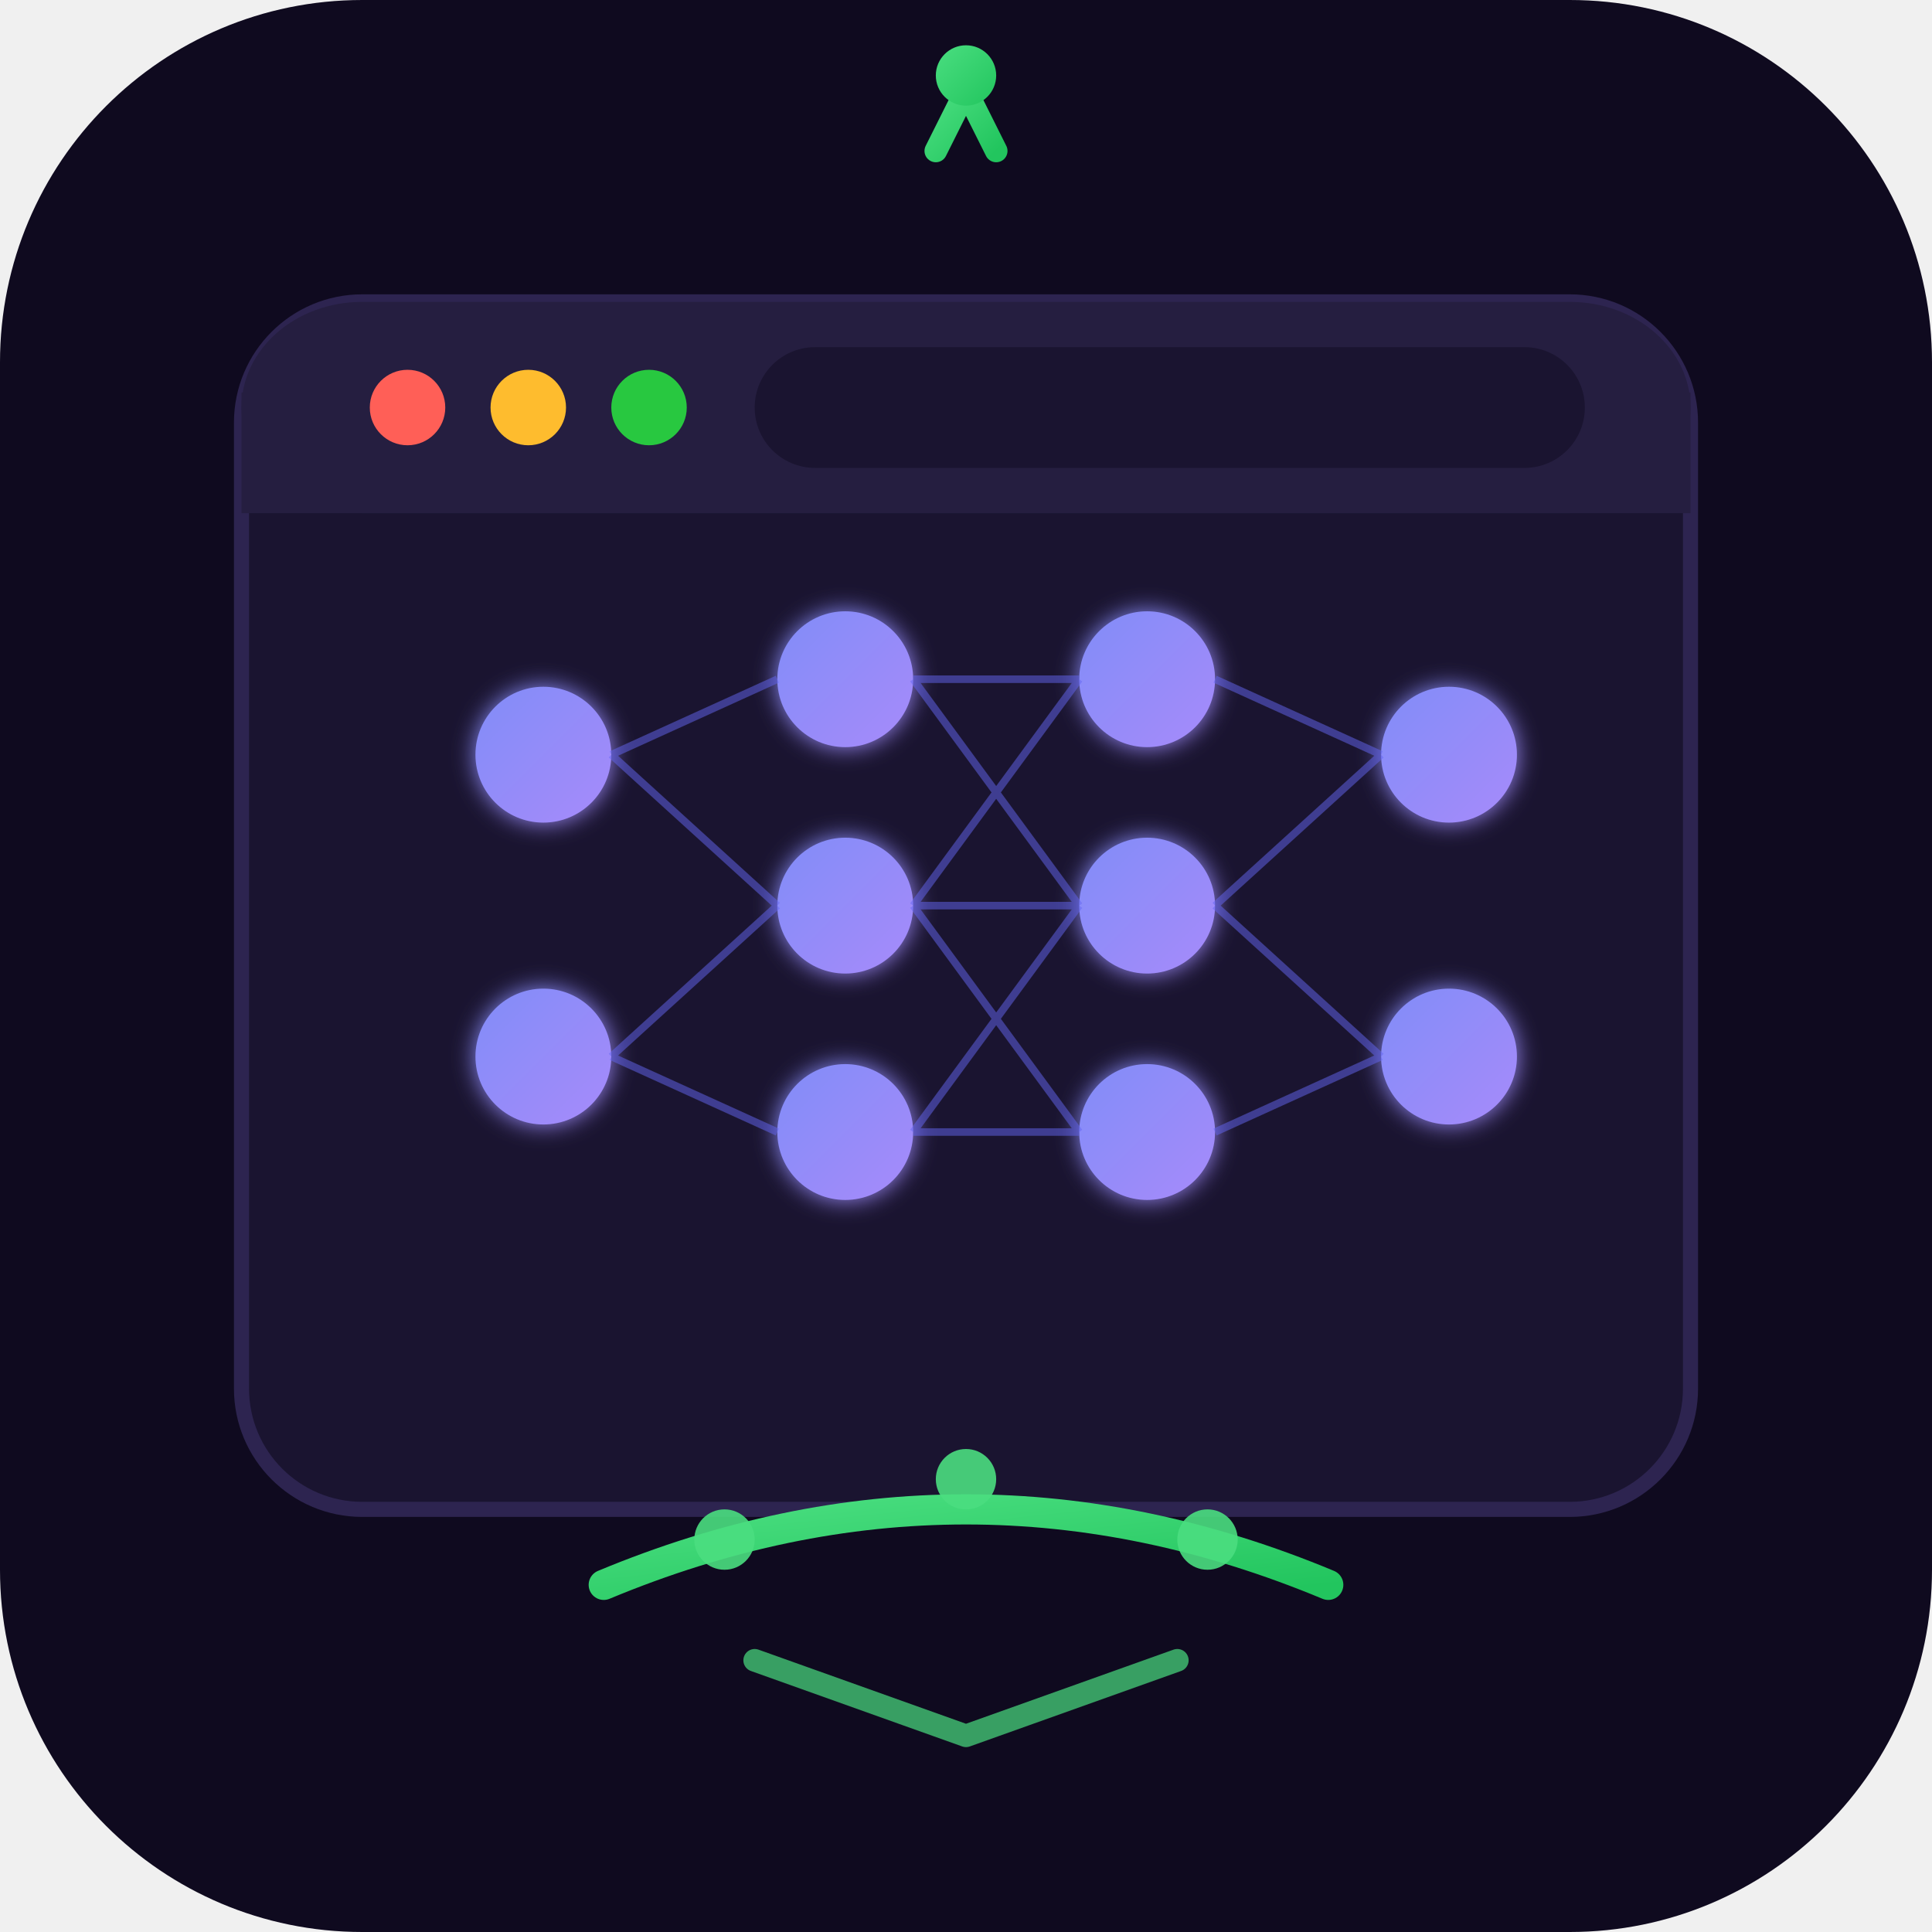
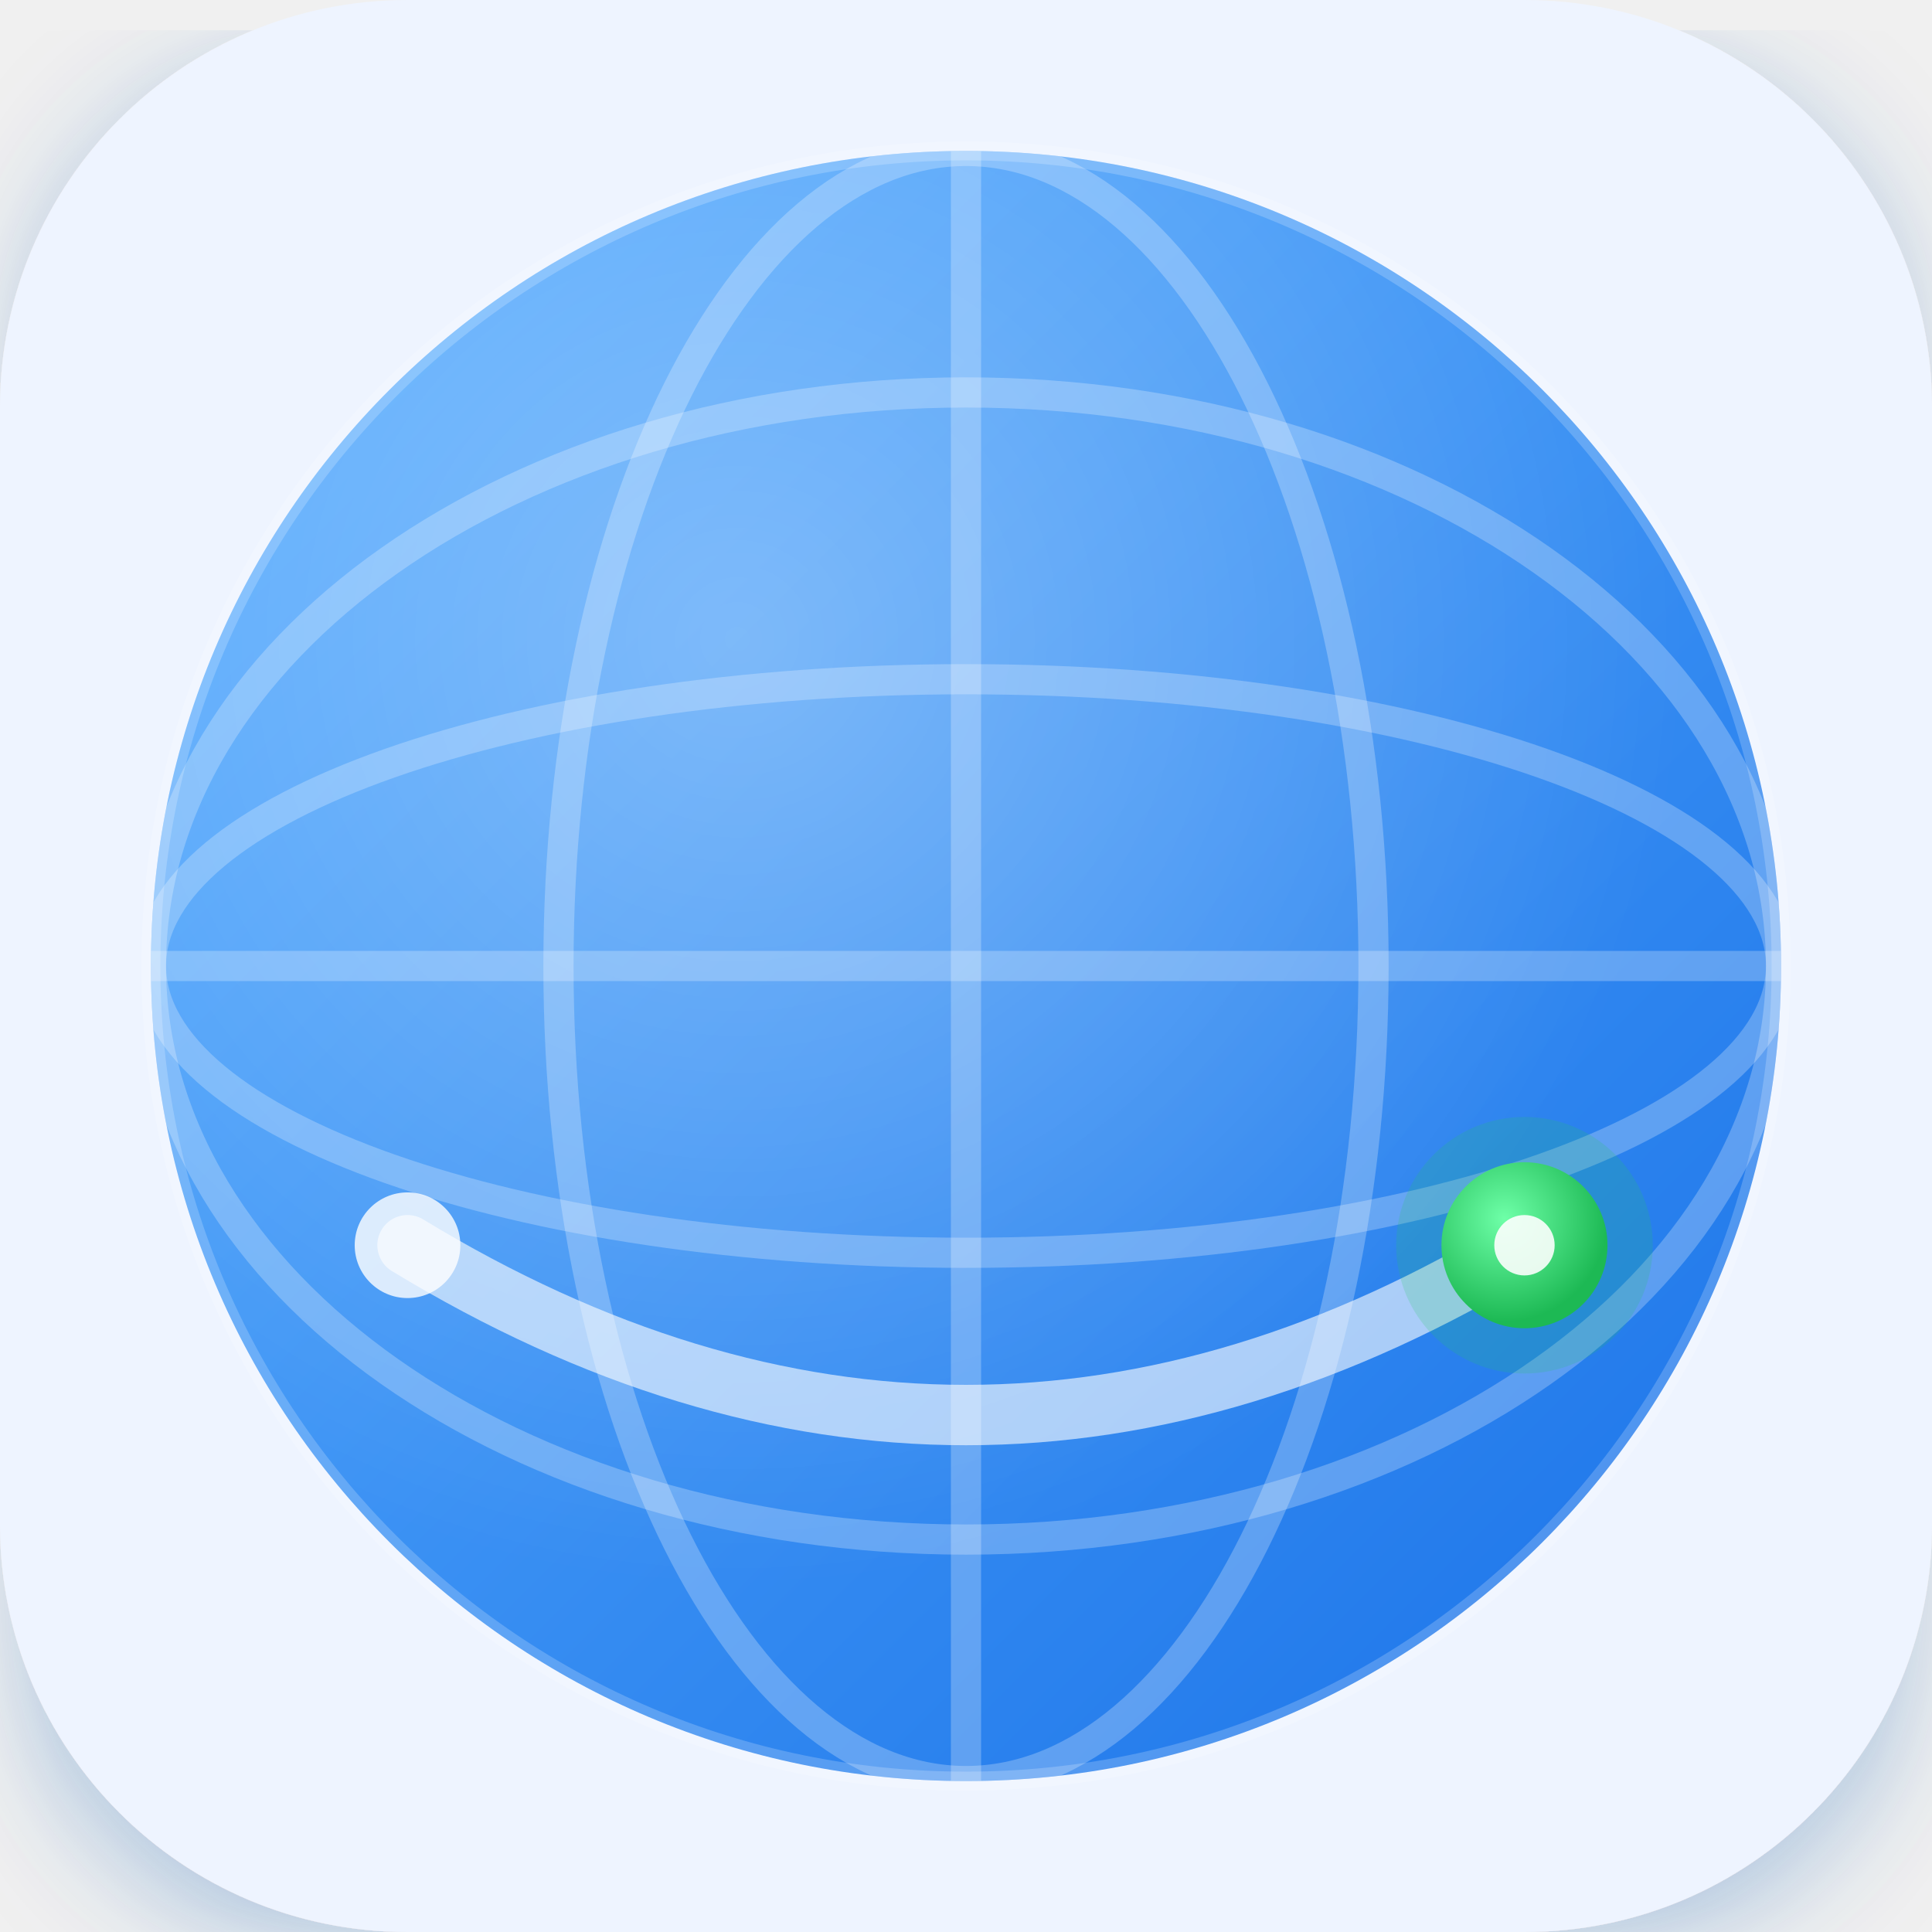
<svg xmlns="http://www.w3.org/2000/svg" viewBox="0 0 512 512">
  <defs>
-     <linearGradient id="aiGradient" x1="0%" x2="100%" y1="0%" y2="100%">
-       <stop offset="0%" style="stop-color:#818cf8" />
-       <stop offset="100%" style="stop-color:#a78bfa" />
+     <linearGradient id="blueBg" x1="0%" y1="0%" x2="100%" y2="100%">
+       <stop offset="0%" style="stop-color:#5BB0FF" />
+       <stop offset="100%" style="stop-color:#1A72E8" />
    </linearGradient>
-     <linearGradient id="androidGradient" x1="0%" x2="100%" y1="0%" y2="100%">
-       <stop offset="0%" style="stop-color:#4ade80" />
-       <stop offset="100%" style="stop-color:#22c55e" />
-     </linearGradient>
-     <filter id="glow">
-       <feGaussianBlur result="coloredBlur" stdDeviation="3" />
-       <feMerge>
-         <feMergeNode in="coloredBlur" />
-         <feMergeNode in="SourceGraphic" />
-       </feMerge>
+     <radialGradient id="globeSheen" cx="36%" cy="30%" r="58%">
+       <stop offset="0%" style="stop-color:#FFFFFF;stop-opacity:0.30" />
+       <stop offset="100%" style="stop-color:#FFFFFF;stop-opacity:0" />
+     </radialGradient>
+     <radialGradient id="greenDot" cx="38%" cy="34%" r="62%">
+       <stop offset="0%" style="stop-color:#6EFFA8" />
+       <stop offset="100%" style="stop-color:#1DB954" />
+     </radialGradient>
+     <filter id="outerShadow" x="-10%" y="-10%" width="120%" height="120%">
+       <feDropShadow dx="0" dy="8" stdDeviation="16" flood-color="#1055B0" flood-opacity="0.30" />
    </filter>
+     <clipPath id="globeClip">
+       <circle cx="256" cy="256" r="216" />
+     </clipPath>
  </defs>
-   <rect width="512" height="512" fill="#0f0a1f" rx="96" />
-   <rect width="384" height="320" x="64" y="80" fill="#1a1430" stroke="#2d2450" stroke-width="4" rx="32" />
-   <rect width="384" height="56" x="64" y="80" fill="#251e40" rx="32" />
-   <rect width="384" height="32" x="64" y="104" fill="#251e40" />
-   <circle cx="108" cy="108" r="10" fill="#ff5f57" />
-   <circle cx="140" cy="108" r="10" fill="#febc2e" />
-   <circle cx="172" cy="108" r="10" fill="#28c840" />
-   <rect width="220" height="32" x="200" y="92" fill="#1a1430" rx="16" />
-   <g filter="url(#glow)">
-     <circle cx="144" cy="200" r="18" fill="url(#aiGradient)" />
-     <circle cx="144" cy="280" r="18" fill="url(#aiGradient)" />
-     <circle cx="224" cy="180" r="18" fill="url(#aiGradient)" />
-     <circle cx="224" cy="240" r="18" fill="url(#aiGradient)" />
-     <circle cx="224" cy="300" r="18" fill="url(#aiGradient)" />
-     <circle cx="304" cy="180" r="18" fill="url(#aiGradient)" />
-     <circle cx="304" cy="240" r="18" fill="url(#aiGradient)" />
-     <circle cx="304" cy="300" r="18" fill="url(#aiGradient)" />
-     <circle cx="384" cy="200" r="18" fill="url(#aiGradient)" />
-     <circle cx="384" cy="280" r="18" fill="url(#aiGradient)" />
+   <rect width="512" height="512" rx="108" fill="#EEF4FF" filter="url(#outerShadow)" />
+   <circle cx="256" cy="256" r="216" fill="url(#blueBg)" />
+   <g clip-path="url(#globeClip)" fill="none" stroke="#FFFFFF" stroke-opacity="0.25" stroke-width="8">
+     <line x1="40" y1="256" x2="472" y2="256" />
+     <ellipse cx="256" cy="256" rx="216" ry="76" />
+     <ellipse cx="256" cy="256" rx="216" ry="152" />
+     <line x1="256" y1="40" x2="256" y2="472" />
+     <ellipse cx="256" cy="256" rx="108" ry="216" />
  </g>
-   <g stroke="#6366f1" stroke-width="2" opacity=".5">
-     <line x1="162" x2="206" y1="200" y2="180" />
-     <line x1="162" x2="206" y1="200" y2="240" />
-     <line x1="162" x2="206" y1="280" y2="240" />
-     <line x1="162" x2="206" y1="280" y2="300" />
-     <line x1="242" x2="286" y1="180" y2="180" />
-     <line x1="242" x2="286" y1="180" y2="240" />
-     <line x1="242" x2="286" y1="240" y2="180" />
-     <line x1="242" x2="286" y1="240" y2="240" />
-     <line x1="242" x2="286" y1="240" y2="300" />
-     <line x1="242" x2="286" y1="300" y2="240" />
-     <line x1="242" x2="286" y1="300" y2="300" />
-     <line x1="322" x2="366" y1="180" y2="200" />
-     <line x1="322" x2="366" y1="240" y2="200" />
-     <line x1="322" x2="366" y1="240" y2="280" />
-     <line x1="322" x2="366" y1="300" y2="280" />
+   <circle cx="256" cy="256" r="216" fill="url(#globeSheen)" />
+   <circle cx="256" cy="256" r="216" fill="none" stroke="#FFFFFF" stroke-opacity="0.20" stroke-width="5" />
+   <g clip-path="url(#globeClip)">
+     <path d="M 108 330 Q 256 420 404 330" fill="none" stroke="#FFFFFF" stroke-opacity="0.60" stroke-width="16" stroke-linecap="round" />
  </g>
-   <g>
-     <path fill="none" stroke="url(#androidGradient)" stroke-linecap="round" stroke-width="8" d="M160 420 Q256 380 352 420" />
-     <circle cx="192" cy="408" r="8" fill="#4ade80" opacity=".9" />
-     <circle cx="256" cy="392" r="8" fill="#4ade80" opacity=".9" />
-     <circle cx="320" cy="408" r="8" fill="#4ade80" opacity=".9" />
-     <path fill="none" stroke="#4ade80" stroke-linecap="round" stroke-linejoin="round" stroke-width="6" d="M200 440 L256 460 L312 440" opacity=".7" />
-   </g>
-   <g>
-     <path fill="none" stroke="url(#androidGradient)" stroke-linecap="round" stroke-linejoin="round" stroke-width="6" d="M248 40 L256 24 L264 40" />
-     <circle cx="256" cy="20" r="8" fill="url(#androidGradient)" />
-   </g>
+   <circle cx="108" cy="330" r="14" fill="#FFFFFF" opacity="0.80" />
+   <circle cx="404" cy="330" r="34" fill="#22C55E" opacity="0.18" />
+   <circle cx="404" cy="330" r="22" fill="url(#greenDot)" />
+   <circle cx="404" cy="330" r="8" fill="#FFFFFF" opacity="0.88" />
</svg>
